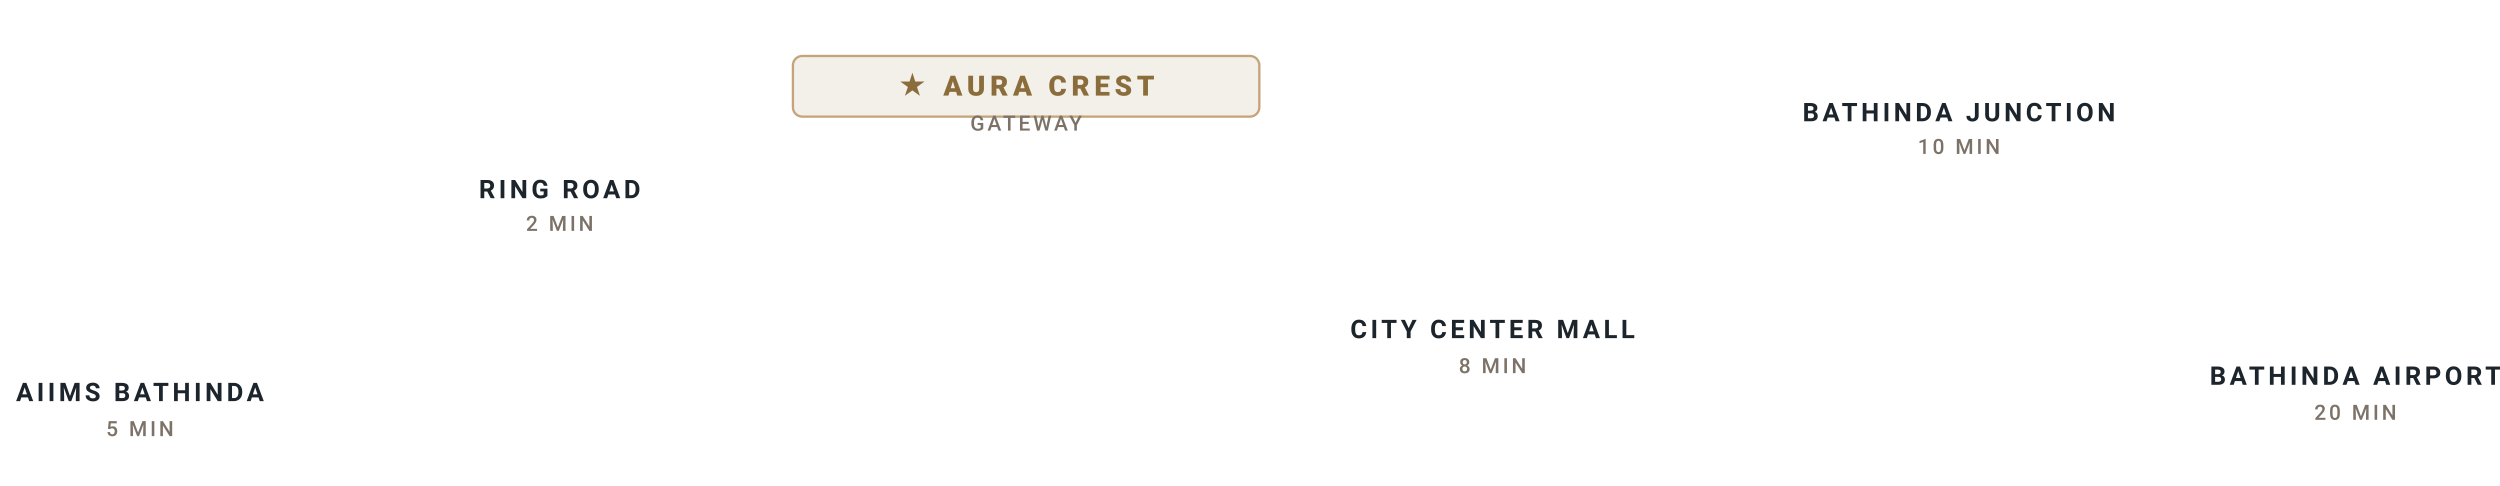
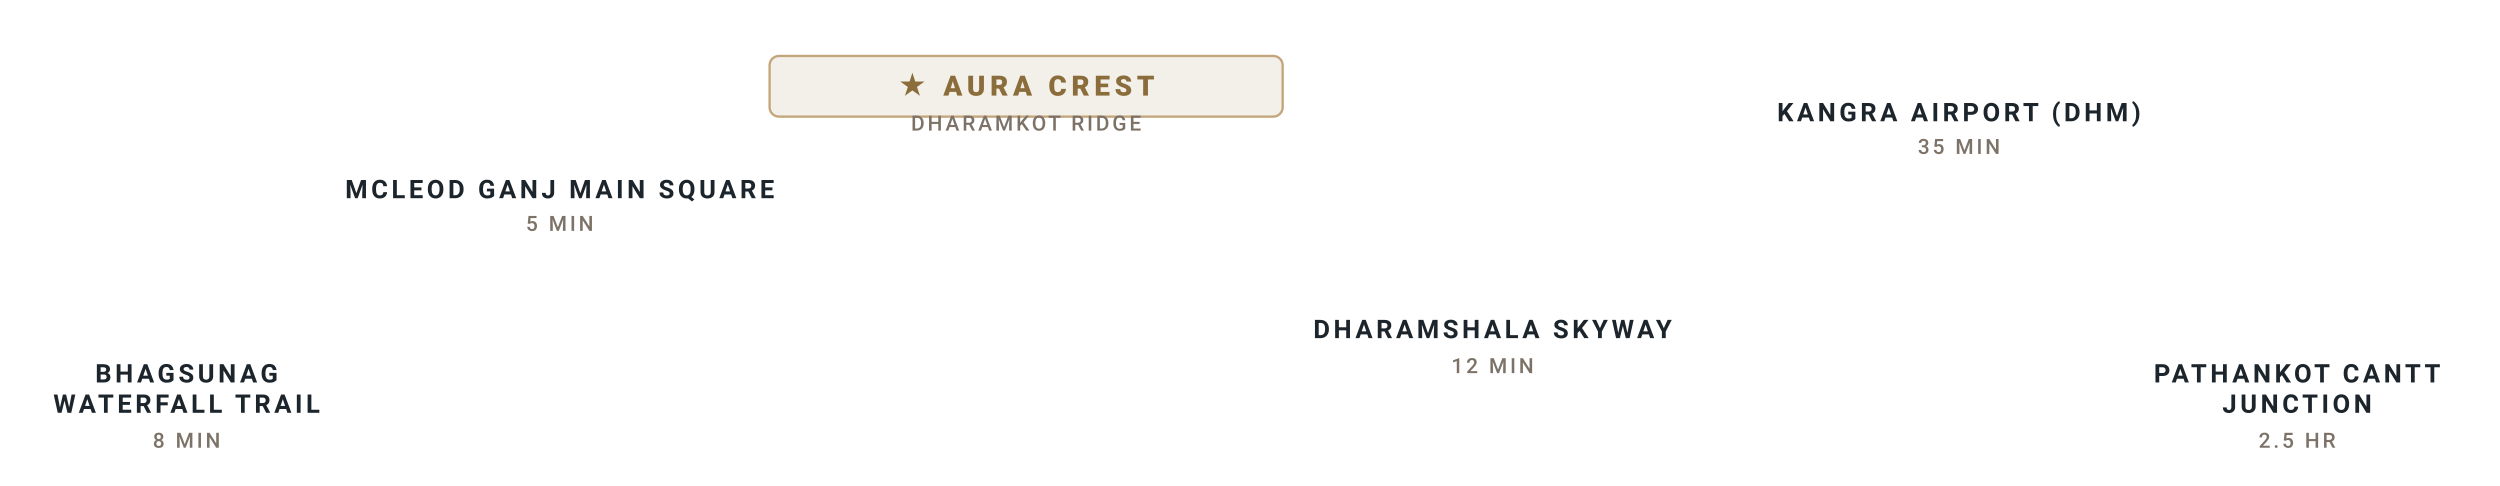
<svg xmlns="http://www.w3.org/2000/svg" width="1072" height="208" viewBox="0 0 1072 208" fill="none">
  <style>
    .hub-title { font-family: -apple-system, BlinkMacSystemFont, "Segoe UI", Roboto, sans-serif; font-size: 11px; font-weight: 700; letter-spacing: 1.5px; fill: #1d252c; text-anchor: middle; }
    .hub-time { font-family: -apple-system, BlinkMacSystemFont, "Segoe UI", Roboto, sans-serif; font-size: 9px; font-weight: 500; letter-spacing: 1.2px; fill: #7c7267; text-anchor: middle; }
    .hub-flagship { font-family: -apple-system, BlinkMacSystemFont, "Segoe UI", Roboto, sans-serif; font-size: 12px; font-weight: 800; letter-spacing: 2px; fill: #8a6d3b; text-anchor: middle; }
    .hub-badge { fill: #f3efe9; stroke: #c4a57b; stroke-width: 1; }
  </style>
-   <text x="60" y="172" class="hub-title">AIIMS BATHINDA</text>
-   <text x="60" y="187" class="hub-time">5 MIN</text>
-   <text x="240" y="85" class="hub-title">RING ROAD</text>
-   <text x="240" y="99" class="hub-time">2 MIN</text>
-   <rect x="340" y="24" width="200" height="26" rx="4" class="hub-badge" />
+   <text x="80" y="164" class="hub-title">BHAGSUNAG</text>
+   <text x="80" y="177" class="hub-title">WATERFALL TRAIL</text>
+   <text x="80" y="192" class="hub-time">8 MIN</text>
+   <text x="240" y="85" class="hub-title">MCLEOD GANJ MAIN SQUARE</text>
+   <text x="240" y="99" class="hub-time">5 MIN</text>
+   <rect x="330" y="24" width="220" height="26" rx="4" class="hub-badge" />
  <text x="440" y="41" class="hub-flagship">★ AURA CREST</text>
-   <text x="440" y="56" class="hub-time">GATEWAY</text>
-   <text x="640" y="145" class="hub-title">CITY CENTER MALL</text>
-   <text x="640" y="160" class="hub-time">8 MIN</text>
-   <text x="840" y="52" class="hub-title">BATHINDA JUNCTION</text>
-   <text x="840" y="66" class="hub-time">10 MIN</text>
-   <text x="1010" y="165" class="hub-title">BATHINDA AIRPORT</text>
-   <text x="1010" y="180" class="hub-time">20 MIN</text>
+   <text x="440" y="56" class="hub-time">DHARAMKOT RIDGE</text>
+   <text x="640" y="145" class="hub-title">DHARAMSHALA SKYWAY</text>
+   <text x="640" y="160" class="hub-time">12 MIN</text>
+   <text x="840" y="52" class="hub-title">KANGRA AIRPORT (DHM)</text>
+   <text x="840" y="66" class="hub-time">35 MIN</text>
+   <text x="985" y="164" class="hub-title">PATHANKOT CANTT</text>
+   <text x="985" y="177" class="hub-title">JUNCTION</text>
+   <text x="985" y="192" class="hub-time">2.5 HR</text>
</svg>
